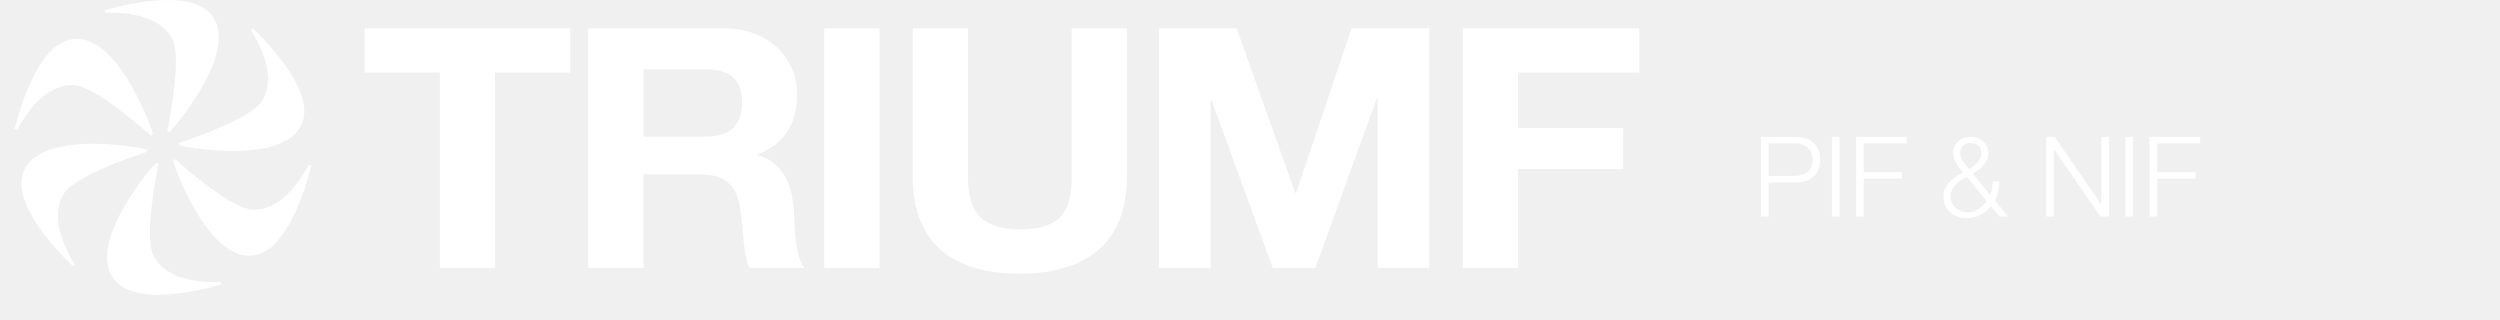
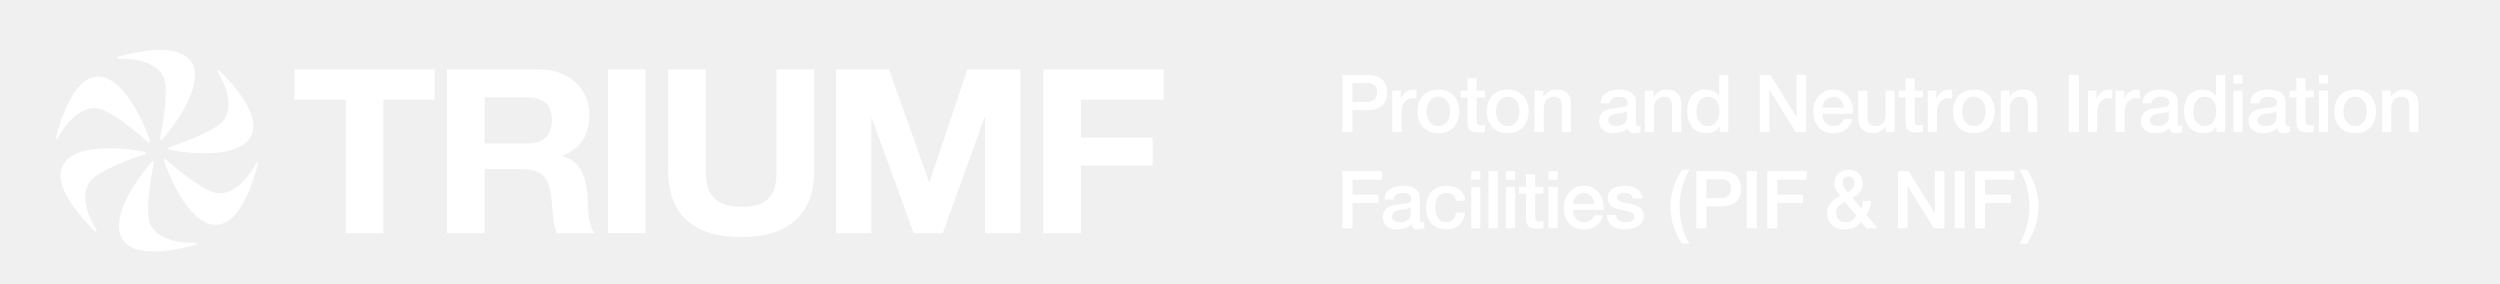
- <svg xmlns="http://www.w3.org/2000/svg" width="297" height="38" viewBox="0 0 297 38" fill="none">
-   <g clip-path="url(#clip0_901_2)">
-     <path d="M52.26 8.622H43.319V3.363H67.746V8.622H58.805V31.834H52.26V8.622Z" fill="white" />
-     <path d="M69.895 3.363H85.976C91.315 3.363 94.703 6.908 94.703 11.21C94.703 14.557 93.331 17.063 89.976 18.349V18.431C93.199 19.272 94.108 22.174 94.323 25.091C94.438 26.888 94.356 30.268 95.579 31.834H89.017C88.274 30.037 88.307 27.284 87.976 25.009C87.513 22.025 86.307 20.706 83.001 20.706H76.44V31.834H69.878V3.363H69.895ZM76.456 16.238H83.646C86.604 16.238 88.158 15.035 88.158 12.166C88.158 9.298 86.604 8.226 83.646 8.226H76.456V16.238V16.238Z" fill="white" />
-     <path d="M97.926 3.363H104.487V31.834H97.926V3.363Z" fill="white" />
-     <path d="M133.873 21.069C133.873 28.768 129.113 32.51 121.13 32.51C113.147 32.51 108.437 28.834 108.437 21.069V3.363H114.999V21.069C114.999 24.185 115.825 27.251 121.13 27.251C125.808 27.251 127.312 25.339 127.312 21.069V3.363H133.873V21.069Z" fill="white" />
-     <path d="M137.691 3.363H146.913L153.888 22.948H153.971L160.565 3.363H169.804V31.834H163.656V11.655H163.573L156.268 31.834H151.21L143.905 11.853H143.823V31.834H137.691V3.363Z" fill="white" />
-     <path d="M173.787 3.363V31.834H180.349V20.08H192.827V15.216H180.349V8.622H194.744V3.363H173.787Z" fill="white" />
-     <path d="M18.246 30.4C17.155 28.372 18.395 21.679 18.841 19.42C18.742 19.404 18.643 19.371 18.544 19.338C16.957 21.036 11.172 28.339 13.123 32.51C15.024 36.566 23.172 34.686 26.262 33.796C26.229 33.697 26.196 33.598 26.18 33.499C23.271 33.582 19.668 33.087 18.23 30.416" fill="white" />
-     <path d="M30.014 24.91C27.717 24.844 22.51 20.442 20.775 18.893C20.709 18.975 20.626 19.041 20.56 19.107C21.238 21.316 24.709 29.971 29.303 30.367C33.782 30.746 36.212 22.784 36.989 19.668C36.889 19.668 36.774 19.635 36.675 19.602C35.286 22.14 33.055 25.009 30.014 24.91" fill="white" />
-     <path d="M31.121 12.018C29.915 13.964 23.469 16.255 21.271 16.98C21.304 17.079 21.337 17.178 21.337 17.277C23.601 17.788 32.857 19.14 35.501 15.365C38.08 11.688 32.361 5.622 30.047 3.38C29.981 3.462 29.915 3.545 29.832 3.61C31.353 6.083 32.725 9.43 31.121 12.002" fill="white" />
-     <path d="M20.461 4.6C21.552 6.611 20.312 13.321 19.866 15.579C19.965 15.596 20.064 15.629 20.164 15.662C21.75 13.963 27.535 6.66 25.585 2.489C23.667 -1.55 15.536 0.33 12.429 1.22C12.462 1.319 12.495 1.418 12.511 1.517C15.42 1.434 19.023 1.929 20.461 4.6" fill="white" />
-     <path d="M8.693 10.089C10.991 10.155 16.197 14.573 17.949 16.107C18.015 16.024 18.098 15.958 18.164 15.892C17.486 13.683 14.015 5.028 9.421 4.632C4.942 4.253 2.512 12.216 1.735 15.332C1.835 15.332 1.95 15.365 2.049 15.414C3.438 12.859 5.669 10.007 8.71 10.106" fill="white" />
-     <path d="M7.586 22.998C8.793 21.052 15.238 18.761 17.436 18.036C17.404 17.937 17.37 17.838 17.37 17.739C15.106 17.228 5.851 15.876 3.206 19.651C0.628 23.328 6.347 29.394 8.66 31.637C8.726 31.554 8.793 31.472 8.875 31.406C7.355 28.933 5.983 25.586 7.586 23.014" fill="white" />
-     <path d="M210.119 20.902V17.032H213.221C213.848 17.032 214.356 17.191 214.745 17.509C215.134 17.827 215.328 18.313 215.328 18.967C215.328 19.621 215.134 20.107 214.745 20.425C214.356 20.743 213.848 20.902 213.221 20.902H210.119ZM209.218 16.263V25.727H210.119V21.671H213.42C213.844 21.671 214.228 21.614 214.573 21.499C214.917 21.375 215.213 21.198 215.461 20.969C215.708 20.73 215.898 20.443 216.031 20.107C216.163 19.771 216.23 19.391 216.23 18.967C216.23 18.543 216.163 18.163 216.031 17.827C215.898 17.492 215.708 17.209 215.461 16.979C215.213 16.741 214.917 16.564 214.573 16.449C214.228 16.325 213.844 16.263 213.42 16.263H209.218ZM217.633 16.263V25.727H218.534V16.263H217.633ZM220.505 16.263V25.727H221.406V21.221H225.939V20.452H221.406V17.032H226.509V16.263H220.505ZM234.123 16.966C234.468 16.966 234.764 17.072 235.011 17.284C235.258 17.487 235.382 17.788 235.382 18.185C235.382 18.415 235.338 18.627 235.25 18.822C235.161 19.007 235.046 19.179 234.905 19.338C234.764 19.489 234.605 19.626 234.428 19.749C234.26 19.873 234.092 19.988 233.924 20.094C233.818 19.97 233.703 19.833 233.58 19.683C233.456 19.524 233.341 19.365 233.235 19.206C233.129 19.038 233.041 18.87 232.97 18.702C232.899 18.526 232.864 18.353 232.864 18.185C232.864 17.788 232.988 17.487 233.235 17.284C233.482 17.072 233.778 16.966 234.123 16.966ZM236.522 24.494L237.529 25.727H238.576L236.986 23.805C237.207 23.399 237.353 22.988 237.423 22.573C237.503 22.148 237.543 21.804 237.543 21.539H236.708C236.708 21.901 236.69 22.201 236.655 22.44C236.619 22.67 236.544 22.899 236.429 23.129L234.362 20.637C234.6 20.487 234.83 20.332 235.051 20.173C235.272 20.006 235.466 19.824 235.634 19.63C235.811 19.436 235.952 19.219 236.058 18.98C236.164 18.742 236.217 18.477 236.217 18.185C236.217 17.894 236.16 17.633 236.045 17.403C235.939 17.165 235.789 16.962 235.594 16.794C235.409 16.626 235.188 16.497 234.931 16.409C234.684 16.312 234.415 16.263 234.123 16.263C233.831 16.263 233.557 16.312 233.301 16.409C233.054 16.497 232.833 16.626 232.638 16.794C232.453 16.962 232.303 17.165 232.188 17.403C232.082 17.633 232.029 17.894 232.029 18.185C232.029 18.415 232.064 18.631 232.135 18.835C232.214 19.038 232.307 19.232 232.413 19.418C232.528 19.604 232.652 19.785 232.784 19.961C232.926 20.129 233.063 20.297 233.195 20.465C232.93 20.606 232.661 20.77 232.387 20.956C232.113 21.141 231.861 21.349 231.631 21.578C231.41 21.808 231.229 22.064 231.088 22.347C230.946 22.63 230.876 22.939 230.876 23.275C230.876 23.708 230.946 24.088 231.088 24.415C231.238 24.742 231.441 25.016 231.697 25.237C231.954 25.457 232.254 25.625 232.599 25.74C232.952 25.855 233.332 25.913 233.739 25.913C234.295 25.913 234.812 25.785 235.289 25.528C235.767 25.272 236.177 24.927 236.522 24.494ZM233.646 21.009L236.005 23.871C235.74 24.251 235.417 24.574 235.038 24.839C234.666 25.095 234.242 25.223 233.765 25.223C233.5 25.223 233.244 25.179 232.996 25.091C232.749 25.003 232.528 24.874 232.334 24.706C232.148 24.539 231.998 24.34 231.883 24.11C231.768 23.88 231.711 23.628 231.711 23.355C231.711 23.072 231.768 22.816 231.883 22.586C231.998 22.347 232.148 22.131 232.334 21.936C232.519 21.742 232.727 21.57 232.957 21.419C233.186 21.269 233.416 21.132 233.646 21.009ZM243.092 16.263V25.727H243.993V17.721H244.019L249.533 25.727H250.541V16.263H249.639V24.269H249.613L244.099 16.263H243.092ZM252.504 16.263V25.727H253.405V16.263H252.504ZM255.376 16.263V25.727H256.277V21.221H260.81V20.452H256.277V17.032H261.38V16.263H255.376Z" fill="white" />
+ <svg xmlns="http://www.w3.org/2000/svg" id="Layer_3" data-name="Layer 3" viewBox="0 0 1372.34 155.88">
+   <defs>
+     <style>
+       .cls-1 {
+         fill: #fff;
+       }
+     </style>
+   </defs>
+   <g>
+     <g>
+       <polygon class="cls-1" points="189.79 54.71 161.64 54.71 161.64 38.09 238.6 38.09 238.6 54.71 210.45 54.71 210.45 128 189.79 128 189.79 54.71" />
+       <path class="cls-1" d="M266.06,78.76h22.63c9.34,0,14.21-3.78,14.21-12.86s-4.87-12.46-14.21-12.46h-22.63v25.32Zm-20.66-40.68h50.66c16.84,0,27.5,11.21,27.5,24.8,0,10.58-4.35,18.51-14.87,22.55v.26c10.13,2.64,13.03,11.83,13.69,21.03,.39,5.66,.13,16.37,3.94,21.28h-20.66c-2.36-5.68-2.23-14.36-3.29-21.54-1.45-9.44-5.26-13.6-15.66-13.6h-20.66v35.14h-20.66V38.08Z" />
+       <rect class="cls-1" x="333.71" y="38.08" width="20.66" height="89.91" />
+       <path class="cls-1" d="M446.94,94c0,24.3-15,36.14-40.13,36.14s-40-11.59-40-36.14V38.08h20.66v55.91c0,9.82,2.63,19.51,19.34,19.51,14.73,0,19.47-6.04,19.47-19.51V38.08h20.66v55.91Z" />
+       <polygon class="cls-1" points="458.95 38.08 488.03 38.08 510 99.92 510.26 99.92 531.05 38.08 560.12 38.08 560.12 128 540.79 128 540.79 64.28 540.52 64.28 517.5 128 501.58 128 478.56 64.9 478.29 64.9 478.29 128 458.95 128 458.95 38.08" />
+       <polygon class="cls-1" points="572.7 38.08 572.7 128 593.36 128 593.36 90.85 632.69 90.85 632.69 75.49 593.36 75.49 593.36 54.7 638.75 54.7 638.75 38.08 572.7 38.08" />
+     </g>
+     <g>
+       <path class="cls-1" d="M82.66,123.48c-3.42-6.38,.45-27.53,1.9-34.69-.33-.06-.64-.14-.93-.26-4.99,5.36-23.24,28.45-17.07,41.58,6,12.81,31.65,6.87,41.42,4.07-.12-.32-.22-.63-.28-.96-9.16,.25-20.52-1.33-25.03-9.74" />
+       <path class="cls-1" d="M119.74,106.12c-7.24-.23-23.65-14.14-29.13-18.99-.22,.26-.45,.49-.7,.68,2.16,6.99,13.05,34.32,27.53,35.55,14.11,1.21,21.78-23.93,24.23-33.78-.33-.04-.65-.13-.96-.23-4.36,8.04-11.41,17.07-20.97,16.77" />
+       <path class="cls-1" d="M123.24,65.39c-3.82,6.14-24.09,13.36-31.04,15.69,.11,.32,.19,.64,.23,.94,7.15,1.63,36.29,5.87,44.6-6.03,8.11-11.59-9.87-30.8-17.19-37.84-.2,.27-.43,.51-.68,.72,4.79,7.79,9.11,18.41,4.07,26.52" />
+       <path class="cls-1" d="M89.64,41.99c3.43,6.37-.45,27.52-1.89,34.69,.33,.06,.64,.14,.93,.26,4.99-5.36,23.24-28.44,17.07-41.58-6.01-12.81-31.65-6.87-41.42-4.07,.12,.31,.22,.63,.29,.96,9.15-.25,20.51,1.32,25.03,9.74" />
+       <path class="cls-1" d="M52.56,59.34c7.24,.22,23.65,14.14,29.14,18.99,.21-.26,.45-.49,.69-.67-2.16-7-13.05-34.32-27.53-35.56-14.11-1.21-21.78,23.93-24.23,33.79,.33,.04,.66,.12,.97,.24,4.36-8.05,11.4-17.08,20.96-16.78" />
+       <path class="cls-1" d="M49.07,100.08c3.82-6.15,24.09-13.37,31.03-15.7-.11-.32-.19-.64-.23-.93-7.15-1.63-36.29-5.87-44.6,6.02-8.11,11.6,9.87,30.8,17.18,37.84,.2-.26,.44-.5,.68-.72-4.79-7.79-9.11-18.4-4.06-26.52" />
+     </g>
  </g>
-   <defs>
-     <clipPath id="clip0_901_2">
-       <rect width="297" height="38" fill="white" />
-     </clipPath>
-   </defs>
+   <g>
+     <path class="cls-1" d="M736.93,41.1h13.86c8.98,0,10.69,5.81,10.69,9.73s-1.72,9.64-10.69,9.64h-8.36v12.06h-5.5v-31.42Zm5.5,14.87h8.05c2.46,0,5.5-1.23,5.5-5.19s-2.51-5.19-5.41-5.19h-8.14v10.38Z" />
+     <path class="cls-1" d="M764.26,49.77h4.71v4.4h.09c.57-2.42,3.61-5.02,6.64-5.02,1.19,0,1.41,.09,1.89,.13v4.84c-.7-.13-1.45-.22-2.16-.22-3.39,0-6.16,2.73-6.16,7.79v10.83h-5.02v-22.75Z" />
+     <path class="cls-1" d="M778.08,61.13c0-6.91,4.22-11.97,11.49-11.97s11.49,5.06,11.49,11.97-4.22,12.01-11.49,12.01-11.49-5.02-11.49-12.01Zm17.96,0c0-3.92-1.98-8.01-6.47-8.01s-6.47,4.09-6.47,8.01,1.98,8.05,6.47,8.05,6.47-4.09,6.47-8.05Z" />
+     <path class="cls-1" d="M801.79,49.77h3.79v-6.82h5.02v6.82h4.53v3.74h-4.53v12.15c0,2.07,.18,3.12,2.42,3.12,.7,0,1.41,0,2.11-.18v3.87c-1.1,.13-2.16,.26-3.26,.26-5.28,0-6.16-2.02-6.29-5.81v-13.42h-3.79v-3.74Z" />
+     <path class="cls-1" d="M816.15,61.13c0-6.91,4.22-11.97,11.49-11.97s11.49,5.06,11.49,11.97-4.22,12.01-11.49,12.01-11.49-5.02-11.49-12.01Zm17.96,0c0-3.92-1.98-8.01-6.47-8.01s-6.47,4.09-6.47,8.01,1.98,8.05,6.47,8.05,6.47-4.09,6.47-8.05Z" />
+     <path class="cls-1" d="M842.42,49.77h4.75v3.34l.09,.09c1.54-2.51,4.09-4.05,7.08-4.05,4.97,0,8.05,2.6,8.05,7.75v15.62h-5.02v-14.3c-.13-3.56-1.45-5.1-4.44-5.1-3.34,0-5.5,2.64-5.5,5.99v13.42h-5.02v-22.75Z" />
+     <path class="cls-1" d="M898.08,67.46c0,1.23,.26,1.72,1.19,1.72h.53c.22,0,.44-.04,.7-.09v3.48c-.75,.26-2.33,.57-3.17,.57-2.07,0-3.48-.7-3.87-2.77-1.98,1.94-5.19,2.77-7.88,2.77-4.09,0-7.79-2.2-7.79-6.65,0-5.68,4.53-6.6,8.76-7.08,3.65-.7,6.82-.22,6.82-3.21,0-2.64-2.73-3.08-4.71-3.08-2.82,0-4.8,1.14-5.02,3.61h-5.02c.35-5.85,5.28-7.57,10.34-7.57,4.44,0,9.11,1.8,9.11,6.6v11.71Zm-5.02-6.34c-1.54,1.01-3.92,.97-6.16,1.36-2.16,.35-4.09,1.14-4.09,3.78,0,2.29,2.86,2.9,4.62,2.9,2.2,0,5.63-1.14,5.63-4.31v-3.74Z" />
+     <path class="cls-1" d="M902.91,49.77h4.75v3.34l.09,.09c1.54-2.51,4.09-4.05,7.08-4.05,4.97,0,8.05,2.6,8.05,7.75v15.62h-5.02v-14.3c-.13-3.56-1.45-5.1-4.44-5.1-3.34,0-5.5,2.64-5.5,5.99v13.42h-5.02v-22.75Z" />
+     <path class="cls-1" d="M948.72,72.52h-4.75v-3.08h-.09c-1.36,2.64-4.18,3.7-7.04,3.7-7.17,0-10.65-5.33-10.65-12.15,0-8.27,4.88-11.84,9.86-11.84,2.82,0,6.03,1.06,7.57,3.56h.09v-11.62h5.02v31.42Zm-11.22-3.34c4.45,0,6.38-4.09,6.38-8.05,0-5.06-2.42-8.01-6.29-8.01-4.71,0-6.38,4.22-6.38,8.27s1.94,7.79,6.29,7.79Z" />
+     <path class="cls-1" d="M966.01,41.1h5.81l14.35,23.15h.09v-23.15h5.24v31.42h-5.81l-14.3-23.1h-.13v23.1h-5.24v-31.42Z" />
+     <path class="cls-1" d="M1000.39,62.45c0,3.57,1.94,6.73,6.12,6.73,2.95,0,4.67-1.28,5.54-3.78h4.75c-1.06,4.97-5.37,7.75-10.3,7.75-7.17,0-11.13-4.93-11.13-11.97,0-6.47,4.22-12.01,11-12.01,7.17,0,11.57,6.47,10.74,13.29h-16.72Zm11.71-3.3c-.22-3.17-2.29-6.03-5.72-6.03s-5.85,2.64-5.99,6.03h11.71Z" />
+     <path class="cls-1" d="M1040.03,72.52h-4.93v-3.17h-.09c-1.23,2.29-3.96,3.79-6.47,3.79-5.99,0-8.49-2.95-8.49-8.93v-14.43h5.02v13.95c0,4,1.58,5.46,4.36,5.46,4.18,0,5.59-2.68,5.59-6.21v-13.2h5.02v22.75Z" />
+     <path class="cls-1" d="M1042.24,49.77h3.78v-6.82h5.02v6.82h4.53v3.74h-4.53v12.15c0,2.07,.18,3.12,2.42,3.12,.7,0,1.41,0,2.11-.18v3.87c-1.1,.13-2.16,.26-3.26,.26-5.28,0-6.16-2.02-6.29-5.81v-13.42h-3.78v-3.74Z" />
+     <path class="cls-1" d="M1058.25,49.77h4.71v4.4h.09c.57-2.42,3.61-5.02,6.64-5.02,1.19,0,1.41,.09,1.89,.13v4.84c-.7-.13-1.45-.22-2.16-.22-3.39,0-6.16,2.73-6.16,7.79v10.83h-5.02v-22.75Z" />
+     <path class="cls-1" d="M1072.06,61.13c0-6.91,4.22-11.97,11.49-11.97s11.49,5.06,11.49,11.97-4.22,12.01-11.49,12.01-11.49-5.02-11.49-12.01Zm17.96,0c0-3.92-1.98-8.01-6.47-8.01s-6.47,4.09-6.47,8.01,1.98,8.05,6.47,8.05,6.47-4.09,6.47-8.05Z" />
+     <path class="cls-1" d="M1098.33,49.77h4.75v3.34l.09,.09c1.54-2.51,4.09-4.05,7.08-4.05,4.97,0,8.05,2.6,8.05,7.75v15.62h-5.02v-14.3c-.13-3.56-1.45-5.1-4.44-5.1-3.34,0-5.5,2.64-5.5,5.99v13.42h-5.02v-22.75Z" />
+     <path class="cls-1" d="M1135.65,41.1h5.5v31.42h-5.5v-31.42Z" />
+     <path class="cls-1" d="M1146.17,49.77h4.71v4.4h.09c.57-2.42,3.61-5.02,6.64-5.02,1.19,0,1.41,.09,1.89,.13v4.84c-.7-.13-1.45-.22-2.16-.22-3.39,0-6.16,2.73-6.16,7.79v10.83h-5.02v-22.75Z" />
+     <path class="cls-1" d="M1161.3,49.77h4.71v4.4h.09c.57-2.42,3.61-5.02,6.64-5.02,1.19,0,1.41,.09,1.89,.13v4.84c-.7-.13-1.45-.22-2.16-.22-3.39,0-6.16,2.73-6.16,7.79v10.83h-5.02v-22.75Z" />
+     <path class="cls-1" d="M1195.5,67.46c0,1.23,.26,1.72,1.19,1.72h.53c.22,0,.44-.04,.7-.09v3.48c-.75,.26-2.33,.57-3.17,.57-2.07,0-3.48-.7-3.87-2.77-1.98,1.94-5.19,2.77-7.88,2.77-4.09,0-7.79-2.2-7.79-6.65,0-5.68,4.53-6.6,8.76-7.08,3.65-.7,6.82-.22,6.82-3.21,0-2.64-2.73-3.08-4.71-3.08-2.82,0-4.8,1.14-5.02,3.61h-5.02c.35-5.85,5.28-7.57,10.34-7.57,4.44,0,9.11,1.8,9.11,6.6v11.71Zm-5.02-6.34c-1.54,1.01-3.92,.97-6.16,1.36-2.16,.35-4.09,1.14-4.09,3.78,0,2.29,2.86,2.9,4.62,2.9,2.2,0,5.63-1.14,5.63-4.31v-3.74Z" />
+     <path class="cls-1" d="M1221.44,72.52h-4.75v-3.08h-.09c-1.36,2.64-4.18,3.7-7.04,3.7-7.17,0-10.65-5.33-10.65-12.15,0-8.27,4.88-11.84,9.86-11.84,2.82,0,6.03,1.06,7.57,3.56h.09v-11.62h5.02v31.42Zm-11.22-3.34c4.45,0,6.38-4.09,6.38-8.05,0-5.06-2.42-8.01-6.29-8.01-4.71,0-6.38,4.22-6.38,8.27s1.94,7.79,6.29,7.79Z" />
+     <path class="cls-1" d="M1225.99,41.1h5.02v4.75h-5.02v-4.75Zm0,8.67h5.02v22.75h-5.02v-22.75Z" />
+     <path class="cls-1" d="M1254.61,67.46c0,1.23,.26,1.72,1.19,1.72h.53c.22,0,.44-.04,.7-.09v3.48c-.75,.26-2.33,.57-3.17,.57-2.07,0-3.48-.7-3.87-2.77-1.98,1.94-5.19,2.77-7.88,2.77-4.09,0-7.79-2.2-7.79-6.65,0-5.68,4.53-6.6,8.76-7.08,3.65-.7,6.82-.22,6.82-3.21,0-2.64-2.73-3.08-4.71-3.08-2.82,0-4.8,1.14-5.02,3.61h-5.02c.35-5.85,5.28-7.57,10.34-7.57,4.44,0,9.11,1.8,9.11,6.6v11.71Zm-5.02-6.34c-1.54,1.01-3.92,.97-6.16,1.36-2.16,.35-4.09,1.14-4.09,3.78,0,2.29,2.86,2.9,4.62,2.9,2.2,0,5.63-1.14,5.63-4.31v-3.74Z" />
+     <path class="cls-1" d="M1256.79,49.77h3.79v-6.82h5.02v6.82h4.53v3.74h-4.53v12.15c0,2.07,.18,3.12,2.42,3.12,.7,0,1.41,0,2.11-.18v3.87c-1.1,.13-2.16,.26-3.26,.26-5.28,0-6.16-2.02-6.29-5.81v-13.42h-3.79v-3.74Z" />
+     <path class="cls-1" d="M1272.93,41.1h5.02v4.75h-5.02v-4.75Zm0,8.67h5.02v22.75h-5.02v-22.75Z" />
+     <path class="cls-1" d="M1281.35,61.13c0-6.91,4.22-11.97,11.49-11.97s11.49,5.06,11.49,11.97-4.22,12.01-11.49,12.01-11.49-5.02-11.49-12.01Zm17.96,0c0-3.92-1.98-8.01-6.47-8.01s-6.47,4.09-6.47,8.01,1.98,8.05,6.47,8.05,6.47-4.09,6.47-8.05Z" />
+     <path class="cls-1" d="M1307.62,49.77h4.75v3.34l.09,.09c1.54-2.51,4.09-4.05,7.08-4.05,4.97,0,8.05,2.6,8.05,7.75v15.62h-5.02v-14.3c-.13-3.56-1.45-5.1-4.44-5.1-3.34,0-5.5,2.64-5.5,5.99v13.42h-5.02v-22.75Z" />
+     <path class="cls-1" d="M736.93,93.9h21.7v4.75h-16.19v8.23h14.21v4.49h-14.21v13.95h-5.5v-31.42Z" />
+     <path class="cls-1" d="M779.42,120.26c0,1.23,.26,1.72,1.19,1.72h.53c.22,0,.44-.04,.7-.09v3.48c-.75,.26-2.33,.57-3.17,.57-2.07,0-3.48-.7-3.87-2.77-1.98,1.94-5.19,2.77-7.88,2.77-4.09,0-7.79-2.2-7.79-6.65,0-5.68,4.53-6.6,8.76-7.08,3.65-.7,6.82-.22,6.82-3.21,0-2.64-2.73-3.08-4.71-3.08-2.82,0-4.8,1.14-5.02,3.61h-5.02c.35-5.85,5.28-7.57,10.34-7.57,4.44,0,9.11,1.8,9.11,6.6v11.71Zm-5.02-6.34c-1.54,1.01-3.92,.97-6.16,1.36-2.16,.35-4.09,1.14-4.09,3.78,0,2.29,2.86,2.9,4.62,2.9,2.2,0,5.63-1.14,5.63-4.31v-3.74Z" />
+     <path class="cls-1" d="M799.28,110.18c-.4-2.82-2.38-4.27-5.19-4.27-2.6,0-6.25,1.41-6.25,8.27,0,3.78,1.67,7.79,6.03,7.79,2.95,0,4.93-1.89,5.41-5.19h5.02c-.92,5.94-4.58,9.15-10.43,9.15-7.13,0-11.05-5.06-11.05-11.75s3.74-12.23,11.22-12.23c5.28,0,9.77,2.64,10.25,8.23h-5.02Z" />
+     <path class="cls-1" d="M807.59,93.9h5.02v4.75h-5.02v-4.75Zm0,8.67h5.02v22.75h-5.02v-22.75Z" />
+     <path class="cls-1" d="M817.12,93.9h5.02v31.42h-5.02v-31.42Z" />
+     <path class="cls-1" d="M826.64,93.9h5.02v4.75h-5.02v-4.75Zm0,8.67h5.02v22.75h-5.02v-22.75Z" />
+     <path class="cls-1" d="M833.9,102.57h3.78v-6.82h5.02v6.82h4.53v3.74h-4.53v12.15c0,2.07,.18,3.12,2.42,3.12,.7,0,1.41,0,2.11-.18v3.87c-1.1,.13-2.16,.26-3.26,.26-5.28,0-6.16-2.02-6.29-5.81v-13.42h-3.78v-3.74Z" />
+     <path class="cls-1" d="M850.04,93.9h5.02v4.75h-5.02v-4.75Zm0,8.67h5.02v22.75h-5.02v-22.75Z" />
+     <path class="cls-1" d="M863.46,115.24c0,3.57,1.94,6.73,6.12,6.73,2.95,0,4.67-1.28,5.54-3.78h4.75c-1.06,4.97-5.37,7.75-10.3,7.75-7.17,0-11.13-4.93-11.13-11.97,0-6.47,4.22-12.01,11-12.01,7.17,0,11.57,6.47,10.74,13.29h-16.72Zm11.71-3.3c-.22-3.17-2.29-6.03-5.72-6.03s-5.85,2.64-5.99,6.03h11.71Z" />
+     <path class="cls-1" d="M887.06,118.02c.31,2.95,2.46,3.96,5.15,3.96,1.94,0,5.19-.4,5.06-2.99-.13-2.64-3.79-2.95-7.44-3.79-3.7-.79-7.3-2.11-7.3-6.73,0-4.97,5.37-6.51,9.5-6.51,4.67,0,8.93,1.89,9.51,7h-5.24c-.48-2.42-2.38-3.04-4.62-3.04-1.45,0-4.14,.35-4.14,2.33,0,2.46,3.7,2.86,7.39,3.65,3.65,.84,7.35,2.16,7.35,6.64,0,5.41-5.46,7.39-10.17,7.39-5.76,0-9.95-2.55-10.08-7.92h5.02Z" />
+     <path class="cls-1" d="M923.31,133.73c-3.52-5.68-6.34-11.79-6.34-20.29,0-7.08,2.29-14.08,6.34-20.29h4.09c-3.52,6.34-5.41,12.89-5.41,20.29s1.72,13.99,5.41,20.29h-4.09Z" />
+     <path class="cls-1" d="M931.19,93.9h13.86c8.98,0,10.69,5.81,10.69,9.73s-1.72,9.64-10.69,9.64h-8.36v12.06h-5.5v-31.42Zm5.5,14.87h8.05c2.46,0,5.5-1.23,5.5-5.19s-2.51-5.19-5.41-5.19h-8.14v10.38Z" />
+     <path class="cls-1" d="M958.89,93.9h5.5v31.42h-5.5v-31.42Z" />
+     <path class="cls-1" d="M970.06,93.9h21.7v4.75h-16.19v8.23h14.21v4.49h-14.21v13.95h-5.5v-31.42Z" />
+     <path class="cls-1" d="M1021.63,121.8c-2.33,2.86-5.11,4.14-8.8,4.14-5.81,0-9.9-3.48-9.9-9.33,0-4.44,3.56-7.22,7.22-9.11-1.63-2.11-3.17-4.09-3.17-6.86,0-4.53,3.43-7.48,7.7-7.48,4.05,0,7.83,2.46,7.83,7.53,0,3.74-2.64,6.34-5.68,7.96l4.88,5.9c.35-1.01,.75-2.16,.97-4.22h4.4c-.31,2.77-1.06,5.46-2.46,7.7l6.03,7.31h-6.16l-2.86-3.52Zm-8.85-11c-1.85,1.14-4.84,2.16-4.84,5.9,0,3.39,2.11,5.28,5.06,5.28,3.65,0,5.02-2.24,5.94-3.52l-6.16-7.66Zm-1.32-10.43c0,2.07,1.67,3.7,2.86,5.24,1.89-1.28,3.7-2.6,3.7-5.1,0-2.07-1.28-3.61-3.21-3.61s-3.34,1.36-3.34,3.48Z" />
+     <path class="cls-1" d="M1041.87,93.9h5.81l14.35,23.15h.09v-23.15h5.24v31.42h-5.81l-14.3-23.1h-.13v23.1h-5.24v-31.42Z" />
+     <path class="cls-1" d="M1072.98,93.9h5.5v31.42h-5.5v-31.42Z" />
+     <path class="cls-1" d="M1084.16,93.9h21.7v4.75h-16.19v8.23h14.21v4.49h-14.21v13.95h-5.5v-31.42Z" />
+     <path class="cls-1" d="M1112.71,93.15c3.52,5.63,6.34,11.93,6.34,20.33,0,7.08-2.29,14.08-6.34,20.24h-4.09c3.52-6.29,5.41-12.85,5.41-20.24s-1.72-13.99-5.41-20.33h4.09Z" />
+   </g>
</svg>
